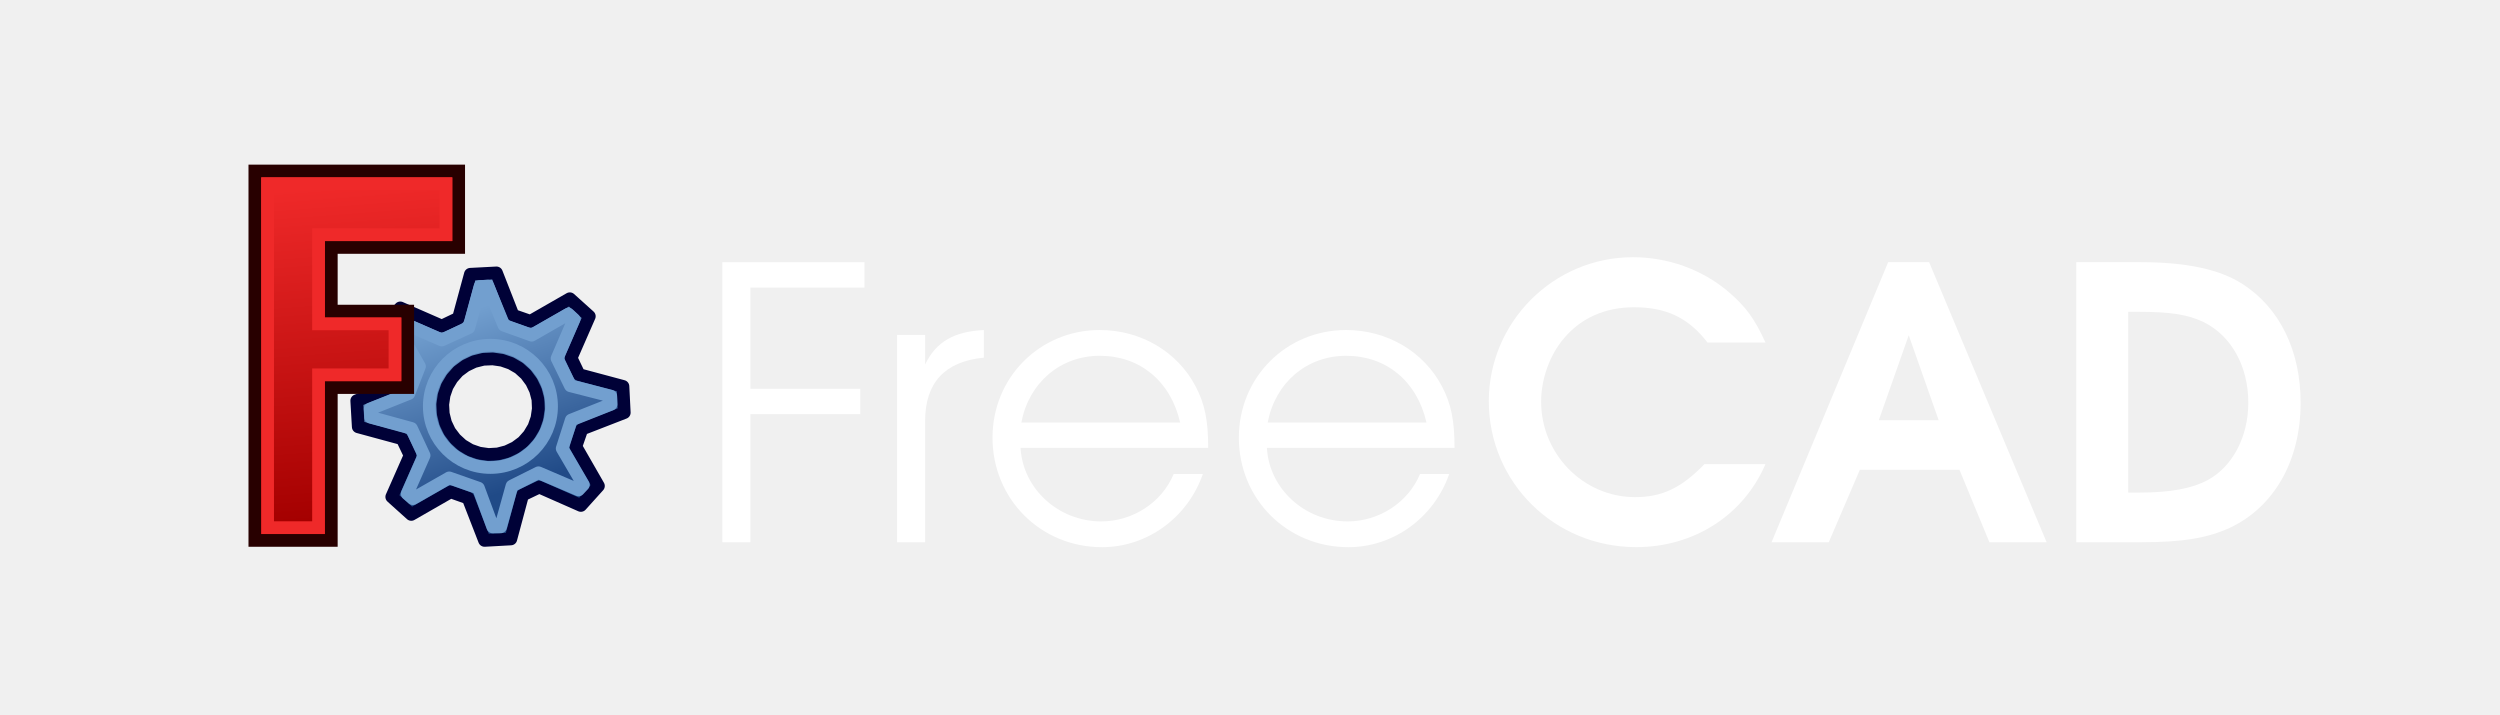
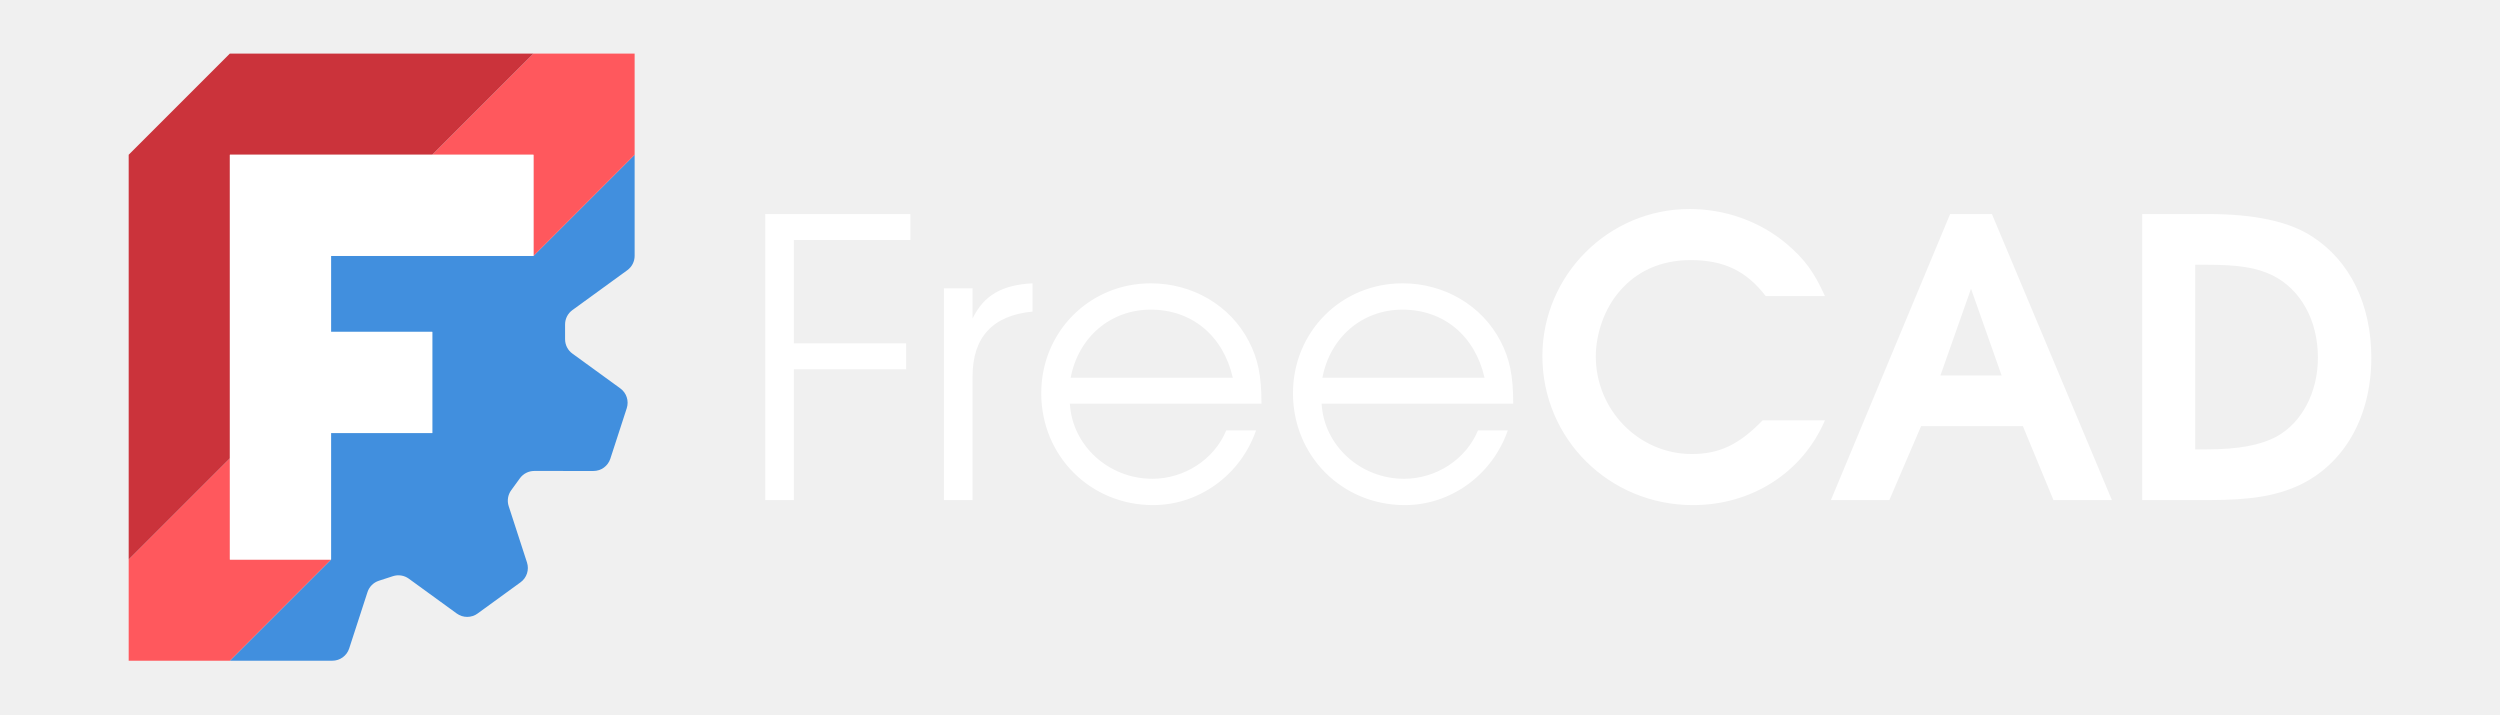
- <svg xmlns="http://www.w3.org/2000/svg" xmlns:xlink="http://www.w3.org/1999/xlink" width="140" height="40" version="1.1" viewBox="0 0 37.042 10.583" id="svg36">
-   <defs id="defs12">
-     <linearGradient id="linearGradient954" x1="-146.74" x2="-157.32" y1="58.262" y2="26.521" gradientTransform="matrix(6.9077,0,0,6.9077,-4100,1055.2)" gradientUnits="userSpaceOnUse">
-       <stop stop-color="#204a87" offset="0" id="stop2" />
-       <stop stop-color="#729fcf" offset="1" id="stop4" />
-     </linearGradient>
-     <linearGradient id="linearGradient956" x1="-206.7" x2="-211.4" y1="68.842" y2="7.711" gradientTransform="matrix(6.843,0,0,6.843,-3961.1,1029.7)" gradientUnits="userSpaceOnUse">
-       <stop stop-color="#a40000" offset="0" id="stop7" />
-       <stop stop-color="#ef2929" offset="1" id="stop9" />
-     </linearGradient>
-     <linearGradient xlink:href="#linearGradient3864-9" id="linearGradient58625" gradientUnits="userSpaceOnUse" gradientTransform="matrix(1.009449,0,0,1.009449,-20.30797,3.726008)" x1="-146.745" y1="58.262" x2="-157.325" y2="26.521" />
-     <linearGradient id="linearGradient3864-9">
-       <stop style="stop-color:#204a87;stop-opacity:1" offset="0" id="stop3866-1" />
-       <stop style="stop-color:#729fcf;stop-opacity:1" offset="1" id="stop3868-1" />
-     </linearGradient>
-     <linearGradient xlink:href="#linearGradient3682-0" id="linearGradient3806-5-6-0-0" x1="-206.699" y1="68.842" x2="-211.402" y2="7.711" gradientUnits="userSpaceOnUse" />
-     <linearGradient id="linearGradient3682-0">
-       <stop id="stop3684-0" offset="0" style="stop-color:#a40000;stop-opacity:1" />
-       <stop id="stop3686-0" offset="1" style="stop-color:#ef2929;stop-opacity:1" />
-     </linearGradient>
-   </defs>
-   <g transform="matrix(.73278 0 0 .73278 -282.07 -84.832)" stroke-width="1.413" id="g34">
-     <g transform="matrix(0.1095457,0,0,0.1095457,413.8867,118.7663)" id="g3813-3-2-2-7-5">
-       <path style="display:inline;overflow:visible;visibility:visible;fill:url(#linearGradient58625);fill-opacity:1;fill-rule:evenodd;stroke:#000137;stroke-width:2.351;stroke-linecap:round;stroke-linejoin:round;stroke-miterlimit:4;stroke-dasharray:none;stroke-dashoffset:0;stroke-opacity:1;marker:none;enable-background:accumulate" d="m -159.147,27.763 -7.266,4.169 -3.209,-1.114 -3.061,-7.824 -4.816,0.253 -2.197,8.09 -3.074,1.472 -7.668,-3.354 -3.239,3.599 4.169,7.266 -1.139,3.199 -7.824,3.061 0.279,4.825 8.09,2.197 1.472,3.074 -3.38,7.658 3.599,3.239 7.266,-4.169 3.225,1.149 3.036,7.815 4.851,-0.269 2.171,-8.1 3.074,-1.472 7.684,3.389 3.239,-3.599 -4.169,-7.266 1.123,-3.234 7.815,-3.036 -0.244,-4.841 -8.1,-2.171 -1.472,-3.074 3.364,-7.693 z m -10.883,11.916 1.492,0.865 1.292,1.172 1.035,1.398 0.744,1.555 0.438,1.676 0.072,1.718 -0.248,1.717 -0.566,1.63 -0.901,1.508 -1.137,1.276 -1.398,1.035 -1.555,0.744 -1.676,0.438 -1.727,0.098 -1.717,-0.248 -1.63,-0.566 -1.508,-0.901 -1.267,-1.162 -1.044,-1.373 -0.744,-1.555 -0.428,-1.702 -0.098,-1.727 0.248,-1.717 0.566,-1.63 0.891,-1.482 1.146,-1.302 1.398,-1.035 1.555,-0.744 1.702,-0.428 1.718,-0.072 1.717,0.248 1.63,0.566 z" id="path3659-5-9-6-17-0" />
-       <path style="display:inline;overflow:visible;visibility:visible;fill:none;stroke:#729fcf;stroke-width:2.351;stroke-linecap:round;stroke-linejoin:round;stroke-miterlimit:4;stroke-dasharray:none;stroke-dashoffset:0;stroke-opacity:1;marker:none;enable-background:accumulate" d="m -159.407,30.604 -6.782,3.885 -5.114,-1.839 -2.978,-7.211 -1.439,0.078 -2.071,7.584 -4.992,2.277 -7.07,-3.073 -0.946,1.084 3.904,6.858 -1.956,5.011 -7.136,2.845 0.082,1.532 7.528,2.063 2.333,4.992 -3.115,7.061 1.046,0.909 6.707,-3.829 5.393,1.889 2.652,7.165 1.442,-0.017 2.096,-7.536 4.897,-2.447 7.387,3.161 0.89,-0.951 -3.904,-6.688 1.677,-5.25 7.335,-2.917 -0.05,-1.509 -7.442,-1.907 -2.466,-5.049 3.119,-7.225 z" id="path3659-5-6-1-1-27-9" />
-       <circle style="fill:none;stroke:#729fcf;stroke-width:1.812;stroke-linecap:round;stroke-linejoin:round;stroke-miterlimit:4;stroke-dasharray:none;stroke-dashoffset:6;stroke-opacity:1" id="path3898-2-8-22-6" transform="matrix(1.297579,0,0,1.297579,-227.204,-4.410065)" cx="41.157" cy="40.103" r="8.694" />
-       <path style="display:inline;overflow:visible;visibility:visible;fill:url(#linearGradient3806-5-6-0-0);fill-opacity:1;fill-rule:evenodd;stroke:#280000;stroke-width:2.351;stroke-linecap:butt;stroke-linejoin:miter;stroke-miterlimit:4;stroke-dasharray:none;stroke-dashoffset:0;stroke-opacity:1;marker:none;enable-background:accumulate" d="m -217.28,4.185 1e-5,68.184 14.107,-2e-6 v -28.214 h 14.107 V 30.048 h -14.107 V 18.292 h 23.512 V 4.185 Z" id="rect3663-8-7-7-61-3" />
-       <path style="display:inline;overflow:visible;visibility:visible;fill:none;stroke:#ef2929;stroke-width:2.351;stroke-linecap:butt;stroke-linejoin:miter;stroke-miterlimit:4;stroke-dasharray:none;stroke-dashoffset:0;stroke-opacity:1;marker:none;enable-background:accumulate" d="m -214.929,6.536 v 63.482 h 9.405 v -28.214 h 14.107 v -9.405 h -14.107 V 15.941 h 23.512 V 6.536 Z" id="rect3663-8-3-0-9-0-8" />
-     </g>
-     <g aria-label="Free" id="text4997-6-5" style="font-size:7.663px;line-height:1.378px;font-family:Evolventa;-inkscape-font-specification:Evolventa;letter-spacing:0px;word-spacing:0px;stroke-width:0.479px;fill:#ffffff;fill-opacity:1">
-       <path d="m 399.537,126.731 h 0.567 v -2.59 h 2.222 v -0.513 h -2.222 v -2.046 h 2.307 v -0.513 h -2.874 z" id="path1605" style="fill:#ffffff;fill-opacity:1" />
-       <path d="m 403.07,126.731 h 0.567 v -2.445 c 0,-0.782 0.398,-1.211 1.188,-1.287 v -0.559 c -0.605,0.031 -0.966,0.238 -1.188,0.697 v -0.598 h -0.567 z" id="path1607" style="fill:#ffffff;fill-opacity:1" />
-       <path d="m 409.361,124.823 c 0,-0.559 -0.069,-0.889 -0.253,-1.241 -0.368,-0.705 -1.111,-1.142 -1.939,-1.142 -1.211,0 -2.169,0.958 -2.169,2.176 0,1.241 0.973,2.215 2.215,2.215 0.912,0 1.732,-0.598 2.038,-1.479 h -0.59 c -0.238,0.575 -0.828,0.958 -1.464,0.958 -0.866,0 -1.586,-0.659 -1.632,-1.487 z m -3.778,-0.513 c 0.153,-0.805 0.789,-1.349 1.586,-1.349 0.812,0 1.433,0.513 1.625,1.349 z" id="path1609" style="fill:#ffffff;fill-opacity:1" />
-       <path d="m 414.342,124.823 c 0,-0.559 -0.069,-0.889 -0.253,-1.241 -0.368,-0.705 -1.111,-1.142 -1.939,-1.142 -1.211,0 -2.169,0.958 -2.169,2.176 0,1.241 0.973,2.215 2.215,2.215 0.912,0 1.732,-0.598 2.038,-1.479 h -0.59 c -0.238,0.575 -0.828,0.958 -1.464,0.958 -0.866,0 -1.586,-0.659 -1.632,-1.487 z m -3.778,-0.513 c 0.153,-0.805 0.789,-1.349 1.586,-1.349 0.812,0 1.433,0.513 1.625,1.349 z" id="path1611" style="fill:#ffffff;fill-opacity:1" />
-     </g>
-     <g aria-label="CAD" id="text4997-3-5-1" style="font-size:7.663px;font-family:Evolventa;-inkscape-font-specification:Evolventa;letter-spacing:0px;word-spacing:0px;stroke-width:0.479px;fill:#ffffff;fill-opacity:1">
-       <path d="m 419.395,125.152 c -0.467,0.483 -0.858,0.667 -1.402,0.667 -1.05,0 -1.9,-0.874 -1.9,-1.931 0,-0.46 0.176,-0.95 0.467,-1.287 0.345,-0.406 0.828,-0.621 1.41,-0.621 0.659,0 1.103,0.215 1.487,0.713 h 1.172 c -0.215,-0.475 -0.398,-0.728 -0.759,-1.035 -0.529,-0.444 -1.211,-0.69 -1.923,-0.69 -1.602,0 -2.912,1.31 -2.912,2.912 0,1.64 1.326,2.95 2.981,2.95 1.165,0 2.169,-0.644 2.613,-1.678 z" style="-inkscape-font-specification:'Evolventa Bold';fill:#ffffff;fill-opacity:1" id="path1632" />
-       <path d="m 420.752,126.731 h 1.157 l 0.628,-1.464 h 2.015 l 0.605,1.464 h 1.157 l -2.376,-5.663 h -0.828 z m 2.169,-2.468 0.605,-1.717 0.605,1.717 z" style="-inkscape-font-specification:'Evolventa Bold';fill:#ffffff;fill-opacity:1" id="path1634" />
-       <path d="m 426.913,126.731 h 1.318 c 0.835,0 1.333,-0.084 1.786,-0.291 0.897,-0.421 1.433,-1.356 1.433,-2.529 0,-1.05 -0.421,-1.916 -1.172,-2.399 -0.46,-0.299 -1.142,-0.444 -2.069,-0.444 h -1.295 z m 1.05,-1.004 v -3.655 h 0.207 c 0.651,0 0.996,0.054 1.318,0.207 0.559,0.276 0.904,0.889 0.904,1.632 0,0.682 -0.314,1.287 -0.82,1.563 -0.314,0.169 -0.751,0.253 -1.379,0.253 z" style="-inkscape-font-specification:'Evolventa Bold';fill:#ffffff;fill-opacity:1" id="path1636" />
+ <svg xmlns="http://www.w3.org/2000/svg" width="140" height="40" viewBox="0 0 140 40" fill="none" version="1.1" id="svg5">
+   <defs id="defs5" />
+   <g id="g1" transform="matrix(0.07083333,0,0,0.07083333,7.206253,3.000001)">
+     <path d="M 503.256,353 V 126.866 h 114.75 v 20.502 H 525.9 v 81.702 h 88.74 v 20.502 H 525.9 V 353 Z m 141.252,0 V 185.618 h 22.644 v 23.868 c 8.874,-18.36 23.256,-26.622 47.43,-27.846 v 22.338 c -31.518,3.06 -47.43,20.196 -47.43,51.408 V 353 Z M 895.57,276.806 H 744.1 c 1.836,33.048 30.6,59.364 65.178,59.364 25.398,0 48.96,-15.3 58.446,-38.25 h 23.562 c -12.24,35.19 -44.982,59.058 -81.396,59.058 -49.572,0 -88.434,-38.862 -88.434,-88.434 0,-48.654 38.25,-86.904 86.598,-86.904 33.048,0 62.73,17.442 77.418,45.594 7.344,14.076 10.098,27.234 10.098,49.572 z M 744.712,256.304 h 128.214 c -7.65,-33.354 -32.436,-53.856 -64.872,-53.856 -31.824,0 -57.222,21.726 -63.342,53.856 z m 349.878,20.502 H 943.119 c 1.836,33.048 30.6,59.364 65.181,59.364 25.4,0 48.96,-15.3 58.44,-38.25 h 23.57 c -12.24,35.19 -44.99,59.058 -81.4,59.058 -49.573,0 -88.435,-38.862 -88.435,-88.434 0,-48.654 38.25,-86.904 86.595,-86.904 33.05,0 62.73,17.442 77.42,45.594 7.35,14.076 10.1,27.234 10.1,49.572 z M 943.731,256.304 h 128.219 c -7.65,-33.354 -32.44,-53.856 -64.88,-53.856 -31.821,0 -57.219,21.726 -63.339,53.856 z m 348.039,33.66 h 49.27 c -17.75,41.31 -57.84,67.014 -104.35,67.014 -66.09,0 -119.03,-52.326 -119.03,-117.81 0,-63.954 52.32,-116.28 116.28,-116.28 28.46,0 55.69,9.792 76.8,27.54 14.39,12.24 21.73,22.338 30.3,41.31 h -46.82 c -15.3,-19.89 -33.05,-28.458 -59.36,-28.458 -23.26,0 -42.54,8.568 -56.31,24.786 -11.63,13.464 -18.66,33.048 -18.66,51.408 0,42.228 33.96,77.112 75.88,77.112 21.73,0 37.34,-7.344 56,-26.622 z M 1345.76,353 1440,126.866 h 33.05 L 1567.91,353 h -46.2 l -24.18,-58.446 h -80.48 L 1391.96,353 Z m 86.59,-98.532 h 48.35 l -24.17,-68.544 z M 1591.85,353 V 126.866 h 51.72 c 37.02,0 64.26,5.814 82.62,17.748 29.98,19.278 46.81,53.856 46.81,95.778 0,46.818 -21.42,84.15 -57.22,100.98 -18.05,8.262 -37.94,11.628 -71.3,11.628 z m 41.92,-40.086 h 9.18 c 25.1,0 42.54,-3.366 55.08,-10.098 20.2,-11.016 32.75,-35.19 32.75,-62.424 0,-29.682 -13.77,-54.162 -36.11,-65.178 -12.85,-6.12 -26.62,-8.262 -52.63,-8.262 h -8.27 z" fill="#212529" id="path5" style="fill:#ffffff;fill-opacity:1;stroke:none" />
+     <g id="g2" style="stroke:none">
+       <path d="m 400,80 -80,80 H 160 v 60 h 80 v 80 h -80 v 100 l -80,80 h 81.008 c 6.065,0 11.438,-3.905 13.312,-9.674 l 14.48,-44.566 c 1.384,-4.262 4.73,-7.597 8.992,-8.981 l 11.131,-3.617 c 4.262,-1.386 8.931,-0.65 12.557,1.984 l 37.899,27.543 c 4.907,3.565 11.557,3.565 16.464,0 l 33.972,-24.691 c 4.907,-3.565 6.959,-9.879 5.085,-15.647 l -14.48,-44.566 c -1.386,-4.262 -0.64,-8.931 1.994,-12.557 l 6.883,-9.467 c 2.634,-3.625 6.836,-5.777 11.317,-5.777 l 46.86,0.01 c 6.066,2e-4 11.438,-3.915 13.312,-9.684 l 12.981,-39.935 c 1.874,-5.768 -0.18,-12.093 -5.085,-15.658 L 350.772,237.173 c -3.626,-2.634 -5.767,-6.836 -5.767,-11.317 V 214.146 c 4e-4,-4.481 2.141,-8.694 5.767,-11.327 l 43.46,-31.574 C 397.858,168.611 400,164.399 400,159.917 Z" style="fill:#418fde;fill-opacity:1;fill-rule:evenodd;stroke:none;stroke-width:2.646;stroke-linecap:square" id="path8-4-4" />
+       <path id="path7-7-2" style="display:inline;fill:#ff585d;fill-opacity:1;fill-rule:evenodd;stroke:none;stroke-width:2.646;stroke-linecap:square" d="m 320,0 -80,80 h 80 v 80 L 400,80 V 0 Z M 80,320 0,400 v 80 h 80 l 80,-80 H 80 Z" />
+       <path d="M 80,0 0,80 V 400 L 80,320 V 80 H 240 L 320,0 Z" style="fill:#cb333b;fill-rule:evenodd;stroke:none;stroke-width:2.646;stroke-linecap:square" id="path3-1-7" />
+       <path d="m 80,400 h 80 V 300 h 80 V 220 H 160 V 160 H 320 V 80 H 80 Z" style="fill:#ffffff;fill-opacity:1;fill-rule:evenodd;stroke:none;stroke-width:2.646;stroke-linecap:square" id="path9-4-0" />
    </g>
  </g>
</svg>
